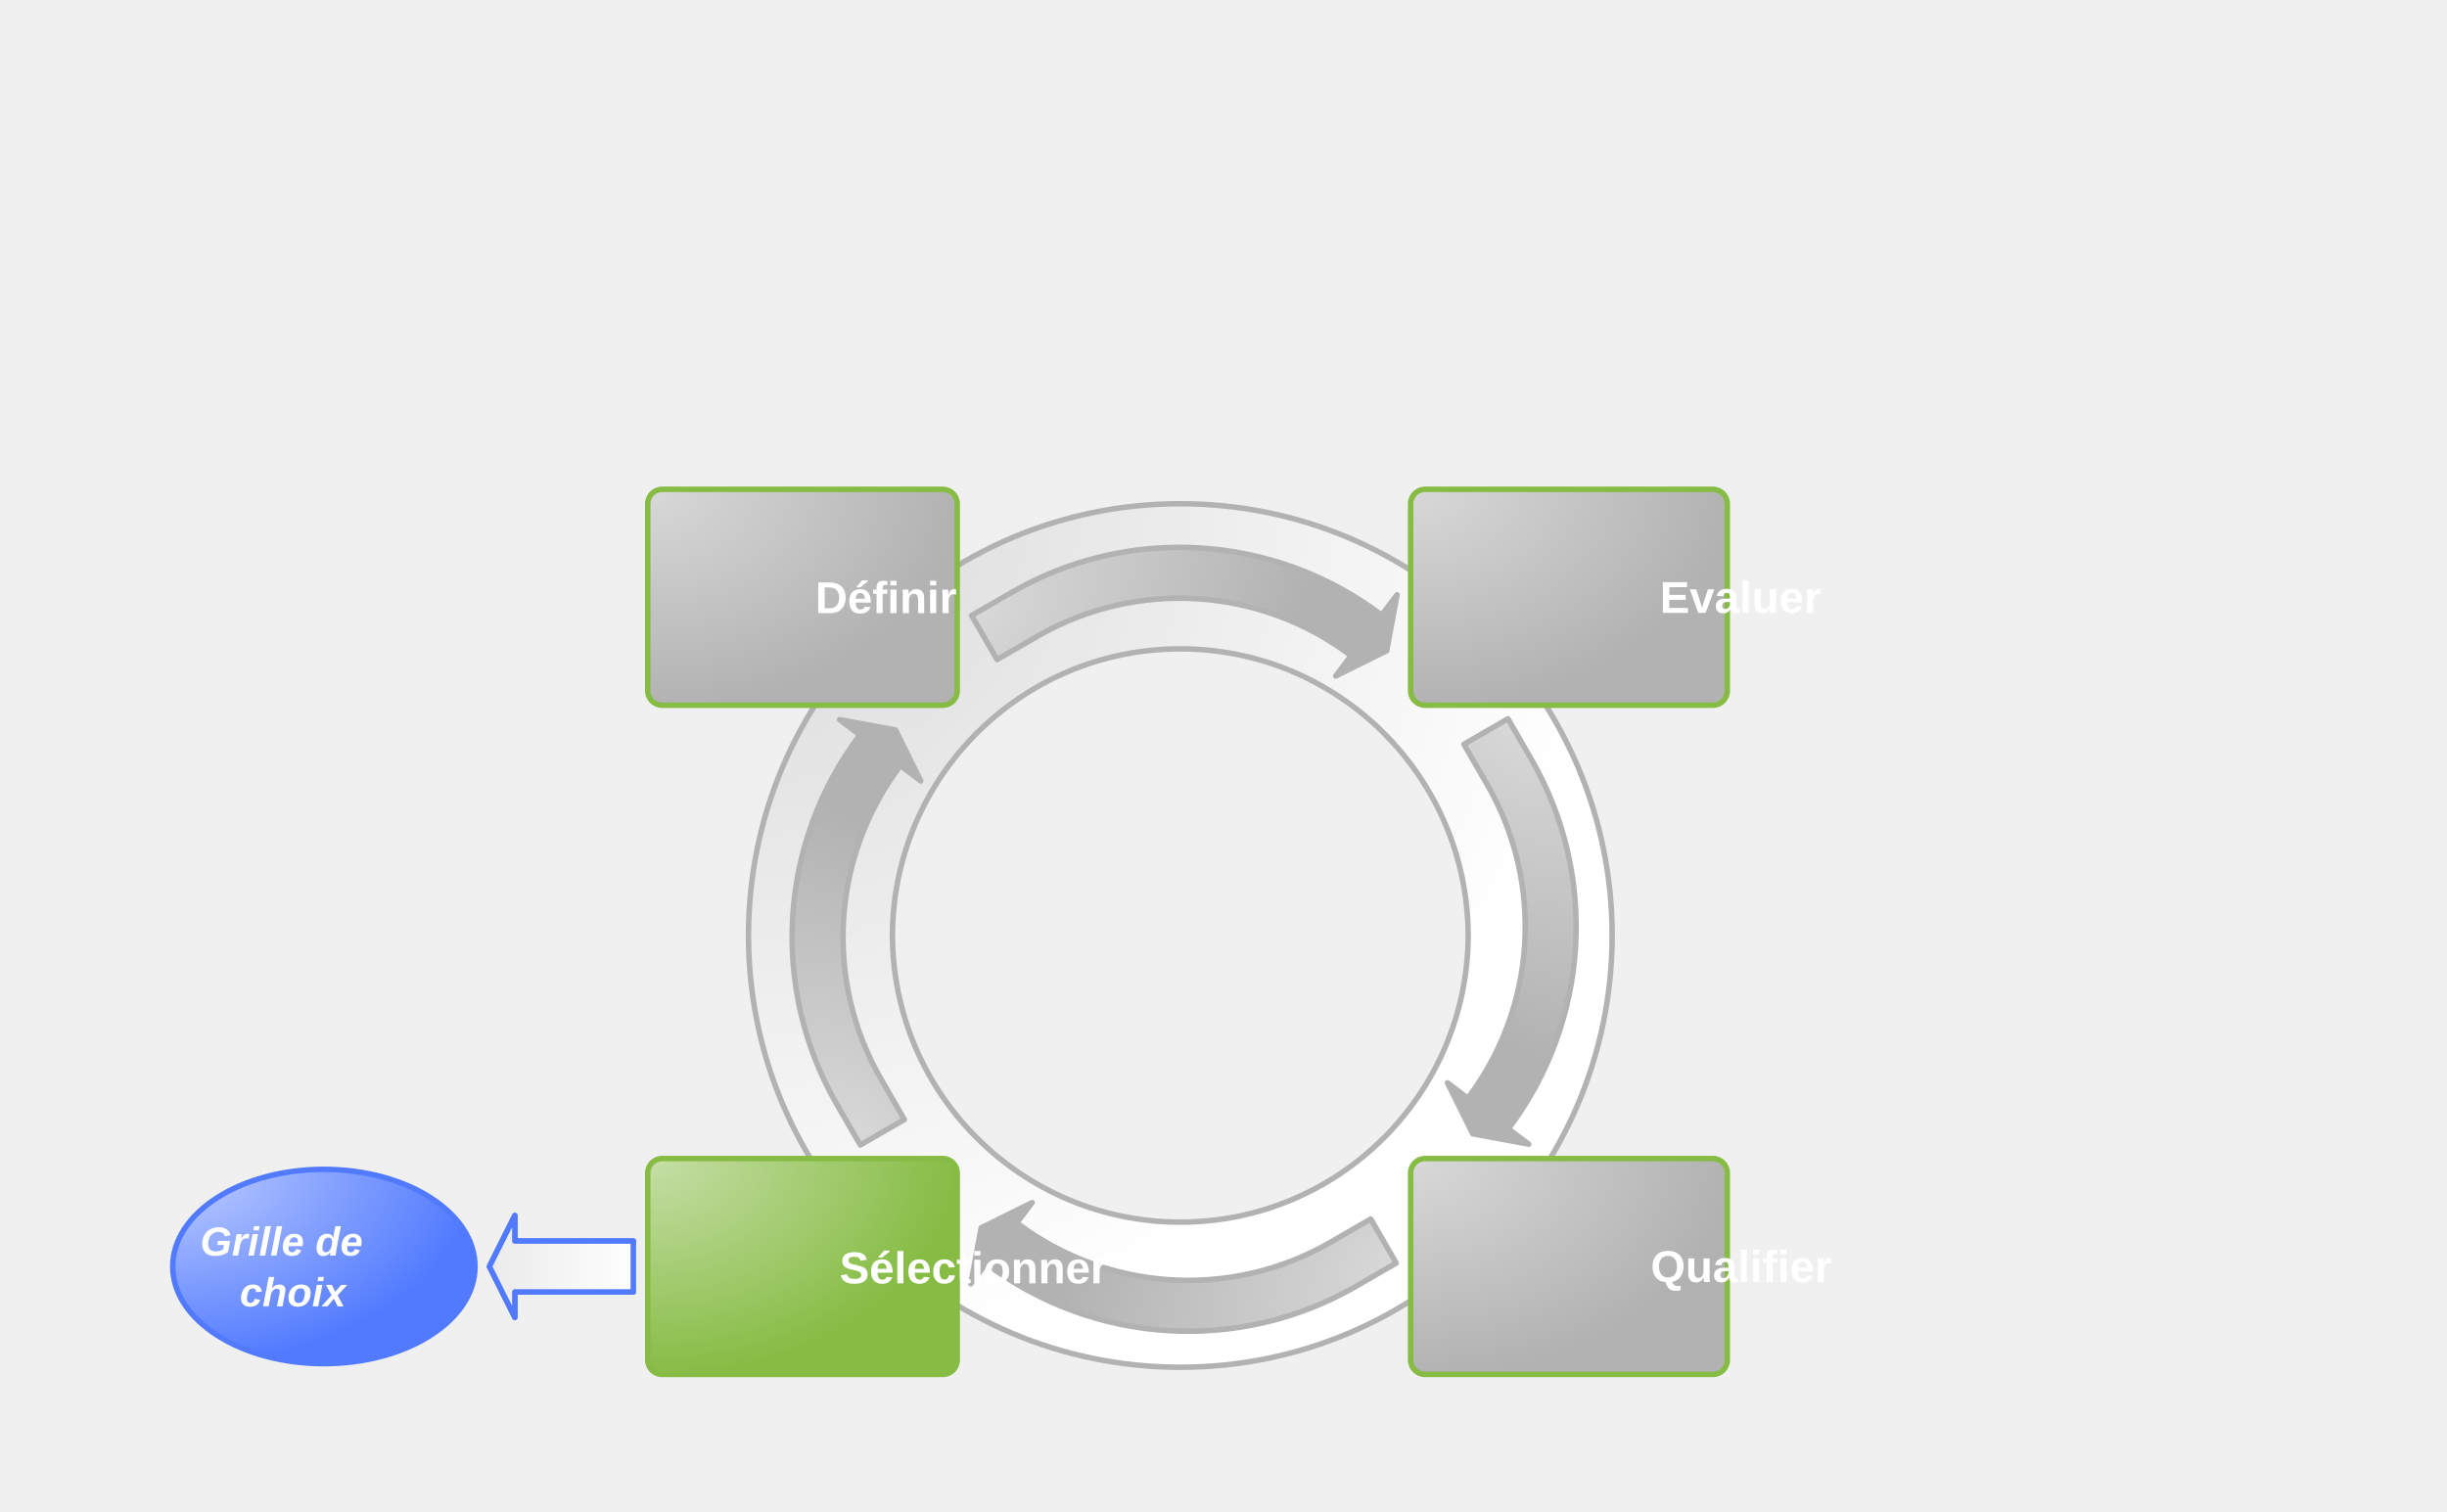
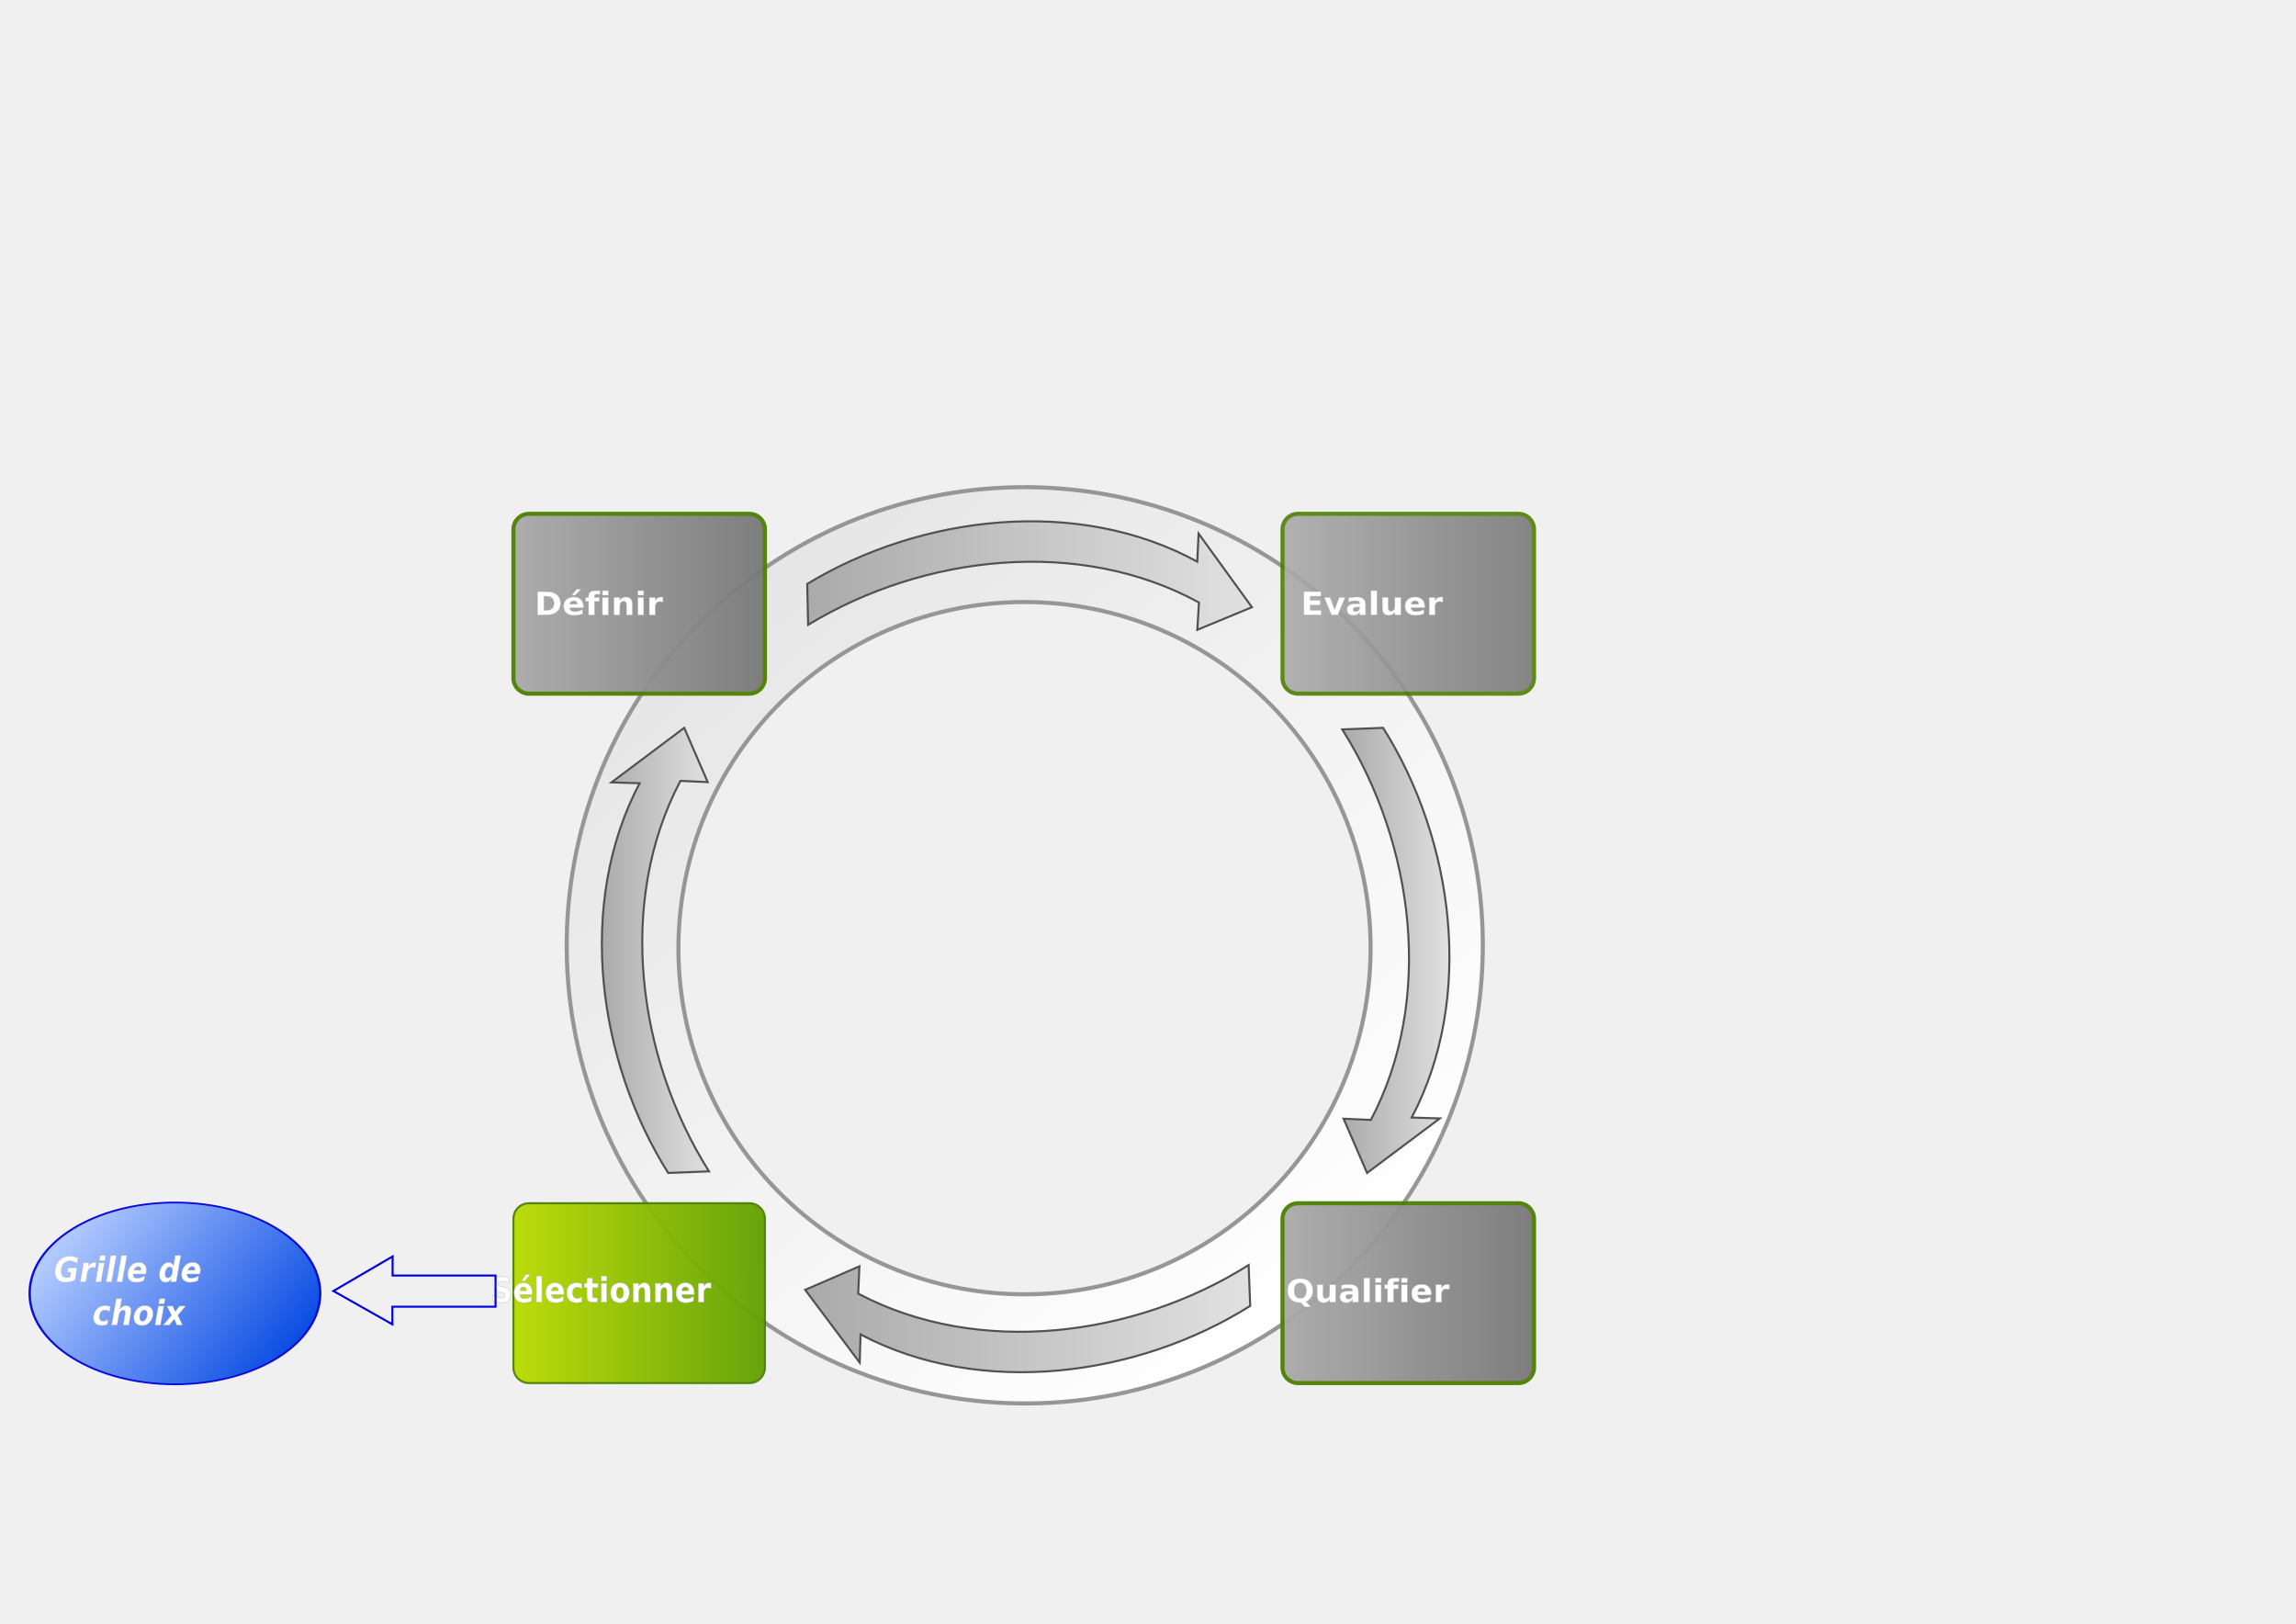
- <svg xmlns="http://www.w3.org/2000/svg" xmlns:ns1="http://schemas.microsoft.com/visio/2003/SVGExtensions/" xmlns:xlink="http://www.w3.org/1999/xlink" width="13.386in" height="8.268in" viewBox="0 0 963.78 595.276" xml:space="preserve" color-interpolation-filters="sRGB" class="st18" id="svg1306">
-   <ns1:documentProperties ns1:langID="1036" ns1:metric="true" ns1:viewMarkup="false" />
-   <style type="text/css" id="style1308">
- 	
- 		.st1 {fill:url(#grad36-4);stroke:#b2b2b2;stroke-linecap:round;stroke-linejoin:round;stroke-width:2.16}
- 		.st2 {fill:url(#grad36-8);stroke:#b2b2b2;stroke-linecap:round;stroke-linejoin:round;stroke-width:2.16}
- 		.st3 {fill:url(#grad36-21);stroke:#86bc44;stroke-linecap:round;stroke-linejoin:round;stroke-width:2.16}
- 		.st4 {fill:#ffffff;font-family:Arial;font-size:1.667em;font-weight:bold}
- 		.st5 {fill:url(#grad40-38);stroke:#ff9900;stroke-linecap:round;stroke-linejoin:round;stroke-width:2.16}
- 		.st6 {fill:#000000;font-family:Arial;font-size:1.5em}
- 		.st7 {font-size:1em}
- 		.st8 {fill:url(#grad36-4)}
- 		.st9 {stroke:#ff9900;stroke-linecap:round;stroke-linejoin:round;stroke-width:2.16}
- 		.st10 {fill:url(#grad36-4);stroke:#ff9900;stroke-linecap:round;stroke-linejoin:round;stroke-width:2.16;visibility:hidden}
- 		.st11 {fill:none;stroke:none;stroke-linecap:round;stroke-linejoin:round;stroke-width:0.72}
- 		.st12 {fill:#333333;font-family:Arial;font-size:1.167em;font-style:italic}
- 		.st13 {stroke:#517aff;stroke-linecap:round;stroke-linejoin:round;stroke-width:2.16}
- 		.st14 {fill:url(#grad36-4);stroke:#517aff;stroke-linecap:round;stroke-linejoin:round;stroke-width:2.16;visibility:hidden}
- 		.st15 {fill:url(#grad36-91);stroke:#517aff;stroke-linecap:round;stroke-linejoin:round;stroke-width:2.16}
- 		.st16 {fill:#ffffff;font-family:Arial;font-size:1.5em;font-style:italic;font-weight:bold}
- 		.st17 {fill:url(#grad40-38);stroke:#c0c0c0;stroke-linecap:round;stroke-linejoin:round;stroke-width:2.16}
- 		.st18 {fill:none;fill-rule:evenodd;font-size:12;overflow:visible;stroke-linecap:square;stroke-miterlimit:3}
- 	
- 	</style>
-   <defs id="Patterns_And_Gradients">
-     <radialGradient id="grad36-4" ns1:fillPattern="36" ns1:foreground="#d9d9d9" ns1:background="#ffffff" cx="0" cy="0" r="1">
-       <stop offset="0" style="stop-color:#d9d9d9;stop-opacity:1" id="stop1312" />
-       <stop offset="1" style="stop-color:#ffffff;stop-opacity:1" id="stop1314" />
-     </radialGradient>
-     <radialGradient id="grad36-8" ns1:fillPattern="36" ns1:foreground="#d9d9d9" ns1:background="#b2b2b2" cx="0" cy="0" r="1">
-       <stop offset="0" style="stop-color:#d9d9d9;stop-opacity:1" id="stop1317" />
-       <stop offset="1" style="stop-color:#b2b2b2;stop-opacity:1" id="stop1319" />
-     </radialGradient>
-     <radialGradient id="grad36-21" ns1:fillPattern="36" ns1:foreground="#c7dfa8" ns1:background="#86bc44" cx="0" cy="0" r="1">
-       <stop offset="0" style="stop-color:#c7dfa8;stop-opacity:1" id="stop1322" />
-       <stop offset="1" style="stop-color:#86bc44;stop-opacity:1" id="stop1324" />
-     </radialGradient>
-     <radialGradient id="grad40-38" ns1:fillPattern="40" ns1:foreground="#ffffff" ns1:background="#eaeaea" cx="0.5" cy="0.5" r="0.5">
-       <stop offset="0" style="stop-color:#ffffff;stop-opacity:1" id="stop1327" />
-       <stop offset="1" style="stop-color:#eaeaea;stop-opacity:1" id="stop1329" />
-     </radialGradient>
-     <radialGradient id="grad36-91" ns1:fillPattern="36" ns1:foreground="#c1cfff" ns1:background="#517aff" cx="0" cy="0" r="1">
-       <stop offset="0" style="stop-color:#c1cfff;stop-opacity:1" id="stop1332" />
-       <stop offset="1" style="stop-color:#517aff;stop-opacity:1" id="stop1334" />
-     </radialGradient>
-     <ns1:pageProperties ns1:shadowOffsetY="-8.50394" ns1:shadowOffsetX="8.50394" ns1:drawingUnits="24" ns1:pageScale="0.0393701" ns1:drawingScale="0.0393701" />
-     <ns1:layer ns1:index="0" ns1:name="Réseau" />
-     <ns1:textBlock ns1:margins="rect(4,4,4,4)" ns1:tabSpace="42.5197" />
-     <ns1:textRect cx="56.693" cy="571.181" width="113.39" height="48.189" />
-     <ns1:custProps>
-       <ns1:cp ns1:nameU="Manufacturer" ns1:lbl="Fabricant" ns1:prompt="Entrer le nom du fabricant." ns1:type="0" ns1:sortKey="1" ns1:invis="false" ns1:ask="false" ns1:langID="1036" ns1:val="VT4()" />
-       <ns1:cp ns1:nameU="ProductNumber" ns1:lbl="N° de produit" ns1:prompt="Entrer le n° de produit." ns1:type="0" ns1:sortKey="1" ns1:invis="false" ns1:ask="false" ns1:langID="1036" ns1:val="VT4()" />
-       <ns1:cp ns1:nameU="PartNumber" ns1:lbl="Référence" ns1:prompt="Entrer le n° de référence." ns1:type="0" ns1:sortKey="1" ns1:invis="false" ns1:ask="false" ns1:langID="1036" ns1:val="VT4()" />
-       <ns1:cp ns1:nameU="ProductDescription" ns1:lbl="Description du produit" ns1:prompt="Entrer la description du produit." ns1:type="0" ns1:sortKey="1" ns1:invis="false" ns1:ask="false" ns1:langID="1036" ns1:val="VT4()" />
-       <ns1:cp ns1:nameU="AssetNumber" ns1:lbl="N° d'inventaire" ns1:prompt="Entrer le n° d'inventaire." ns1:type="0" ns1:sortKey="1" ns1:invis="false" ns1:ask="false" ns1:langID="1036" ns1:val="VT4()" />
-       <ns1:cp ns1:nameU="SerialNumber" ns1:lbl="N° de série" ns1:prompt="Entrer le n° de série." ns1:type="0" ns1:sortKey="1" ns1:invis="false" ns1:ask="false" ns1:langID="1036" ns1:val="VT4()" />
-       <ns1:cp ns1:nameU="Location" ns1:lbl="Emplacement" ns1:prompt="Entrer l'emplacement." ns1:type="0" ns1:sortKey="1" ns1:invis="false" ns1:ask="false" ns1:langID="1036" ns1:val="VT4()" />
-       <ns1:cp ns1:nameU="Building" ns1:lbl="Bâtiment" ns1:prompt="Entrer le bâtiment." ns1:type="0" ns1:sortKey="1" ns1:invis="false" ns1:ask="false" ns1:langID="1036" ns1:val="VT4()" />
-       <ns1:cp ns1:nameU="Room" ns1:lbl="Salle" ns1:prompt="Entrer la salle." ns1:type="0" ns1:sortKey="1" ns1:invis="false" ns1:ask="false" ns1:langID="1036" ns1:val="VT4()" />
-       <ns1:cp ns1:nameU="Department" ns1:lbl="Service" ns1:prompt="Entrer le service." ns1:type="0" ns1:sortKey="1" ns1:invis="false" ns1:ask="false" ns1:langID="1036" ns1:val="VT4()" />
-     </ns1:custProps>
-     <ns1:textBlock ns1:margins="rect(4,4,4,4)" ns1:tabSpace="42.5197" />
-     <ns1:textRect cx="67.205" cy="555.591" width="134.41" height="79.37" />
-     <ns1:userDefs>
-       <ns1:ud ns1:nameU="visVersion" ns1:val="VT0(11):26" />
-     </ns1:userDefs>
-     <radialGradient xlink:href="#grad36-4" id="radialGradient1808" gradientUnits="userSpaceOnUse" gradientTransform="scale(1.189146,0.84094)" cx="0" cy="660.202" fx="0" fy="660.202" r="47.673" />
-     <radialGradient xlink:href="#grad36-4" id="radialGradient1810" gradientUnits="userSpaceOnUse" gradientTransform="scale(0.336787,2.969237)" cx="-3.207" cy="193.481" fx="-3.207" fy="193.481" r="7.364" />
-     <ns1:userDefs>
-       <ns1:ud ns1:nameU="visVersion" ns1:val="VT0(11):26" />
-     </ns1:userDefs>
-     <ns1:userDefs>
-       <ns1:ud ns1:nameU="visVersion" ns1:val="VT0(11):26" />
-     </ns1:userDefs>
-     <ns1:textBlock ns1:margins="rect(4,4,4,4)" ns1:tabSpace="42.5197" />
-     <ns1:textRect cx="59.528" cy="557.008" width="119.06" height="76.535" />
-     <radialGradient xlink:href="#grad36-91" id="radialGradient1831" gradientUnits="userSpaceOnUse" gradientTransform="matrix(1.241092,0,0,0.805742,68.0315,-58.1102)" cx="-0.87" cy="642.465" fx="-0.87" fy="642.465" r="97.672" />
-     <ns1:userDefs>
-       <ns1:ud ns1:nameU="visVersion" ns1:val="VT0(11):26" />
-     </ns1:userDefs>
-     <ns1:textBlock ns1:margins="rect(4,4,4,4)" ns1:tabSpace="42.5197" />
-     <ns1:textRect cx="85.039" cy="554.173" width="170.08" height="82.205" />
-     <ns1:userDefs>
-       <ns1:ud ns1:nameU="visVersion" ns1:val="VT0(11):26" />
-     </ns1:userDefs>
-     <ns1:textBlock ns1:margins="rect(4,4,4,4)" ns1:tabSpace="42.5197" />
-     <ns1:textRect cx="56.693" cy="571.181" width="113.39" height="48.189" />
-     <ns1:textBlock ns1:margins="rect(4,4,4,4)" ns1:tabSpace="42.5197" />
-     <ns1:textRect cx="56.693" cy="571.181" width="113.39" height="48.189" />
-     <ns1:userDefs>
-       <ns1:ud ns1:nameU="visVersion" ns1:val="VT0(11):26" />
-     </ns1:userDefs>
-     <ns1:userDefs>
-       <ns1:ud ns1:nameU="visVersion" ns1:val="VT0(11):26" />
-     </ns1:userDefs>
-     <ns1:custProps>
-       <ns1:cp ns1:nameU="Manufacturer" ns1:lbl="Fabricant" ns1:prompt="Entrer le nom du fabricant." ns1:type="0" ns1:sortKey="1" ns1:invis="false" ns1:ask="false" ns1:langID="1036" ns1:val="VT4()" />
-       <ns1:cp ns1:nameU="ProductNumber" ns1:lbl="N° de produit" ns1:prompt="Entrer le n° de produit." ns1:type="0" ns1:sortKey="1" ns1:invis="false" ns1:ask="false" ns1:langID="1036" ns1:val="VT4()" />
-       <ns1:cp ns1:nameU="PartNumber" ns1:lbl="Référence" ns1:prompt="Entrer le n° de référence." ns1:type="0" ns1:sortKey="1" ns1:invis="false" ns1:ask="false" ns1:langID="1036" ns1:val="VT4()" />
-       <ns1:cp ns1:nameU="ProductDescription" ns1:lbl="Description du produit" ns1:prompt="Entrer la description du produit." ns1:type="0" ns1:sortKey="1" ns1:invis="false" ns1:ask="false" ns1:langID="1036" ns1:val="VT4()" />
-       <ns1:cp ns1:nameU="AssetNumber" ns1:lbl="N° d'inventaire" ns1:prompt="Entrer le n° d'inventaire." ns1:type="0" ns1:sortKey="1" ns1:invis="false" ns1:ask="false" ns1:langID="1036" ns1:val="VT4()" />
-       <ns1:cp ns1:nameU="SerialNumber" ns1:lbl="N° de série" ns1:prompt="Entrer le n° de série." ns1:type="0" ns1:sortKey="1" ns1:invis="false" ns1:ask="false" ns1:langID="1036" ns1:val="VT4()" />
-       <ns1:cp ns1:nameU="Location" ns1:lbl="Emplacement" ns1:prompt="Entrer l'emplacement." ns1:type="0" ns1:sortKey="1" ns1:invis="false" ns1:ask="false" ns1:langID="1036" ns1:val="VT4()" />
-       <ns1:cp ns1:nameU="Building" ns1:lbl="Bâtiment" ns1:prompt="Entrer le bâtiment." ns1:type="0" ns1:sortKey="1" ns1:invis="false" ns1:ask="false" ns1:langID="1036" ns1:val="VT4()" />
-       <ns1:cp ns1:nameU="Room" ns1:lbl="Salle" ns1:prompt="Entrer la salle." ns1:type="0" ns1:sortKey="1" ns1:invis="false" ns1:ask="false" ns1:langID="1036" ns1:val="VT4()" />
-       <ns1:cp ns1:nameU="Department" ns1:lbl="Service" ns1:prompt="Entrer le service." ns1:type="0" ns1:sortKey="1" ns1:invis="false" ns1:ask="false" ns1:langID="1036" ns1:val="VT4()" />
-     </ns1:custProps>
-     <ns1:textBlock ns1:margins="rect(4,4,4,4)" ns1:tabSpace="42.5197" />
-     <ns1:textRect cx="101.339" cy="548.504" width="202.68" height="93.543" />
-     <ns1:userDefs>
-       <ns1:ud ns1:nameU="visVersion" ns1:val="VT0(11):26" />
-     </ns1:userDefs>
-     <ns1:textBlock ns1:margins="rect(4,0,4,0)" ns1:tabSpace="42.5197" />
-     <ns1:textRect cx="60.945" cy="552.756" width="121.89" height="85.039" />
-     <radialGradient xlink:href="#grad36-21" id="radialGradient1916" gradientUnits="userSpaceOnUse" gradientTransform="matrix(1.192729,0,0,0.838414,255.118,-53.8583)" cx="-0.905" cy="607.285" fx="-0.905" fy="607.285" r="104.005" />
-     <ns1:userDefs>
-       <ns1:ud ns1:nameU="visVersion" ns1:val="VT0(11):26" />
-     </ns1:userDefs>
-     <ns1:textBlock ns1:margins="rect(4,4,4,4)" ns1:tabSpace="42.5197" />
-     <ns1:textRect cx="62.362" cy="552.756" width="124.73" height="85.039" />
-     <radialGradient xlink:href="#grad36-8" id="radialGradient1924" gradientUnits="userSpaceOnUse" gradientTransform="matrix(1.206276,0,0,0.828998,555.591,-53.8583)" cx="-0.895" cy="614.183" fx="-0.895" fy="614.183" r="105.187" />
-     <ns1:userDefs>
-       <ns1:ud ns1:nameU="visVersion" ns1:val="VT0(11):26" />
-     </ns1:userDefs>
-     <ns1:textBlock ns1:margins="rect(4,4,4,4)" ns1:tabSpace="42.5197" />
-     <ns1:textRect cx="62.362" cy="552.756" width="124.73" height="85.039" />
-     <radialGradient xlink:href="#grad36-8" id="radialGradient1932" gradientUnits="userSpaceOnUse" gradientTransform="matrix(1.206276,0,0,0.828998,555.591,-317.48)" cx="-0.895" cy="614.183" fx="-0.895" fy="614.183" r="105.187" />
-     <ns1:userDefs>
-       <ns1:ud ns1:nameU="visVersion" ns1:val="VT0(11):26" />
-     </ns1:userDefs>
-     <ns1:textBlock ns1:margins="rect(4,4,4,4)" ns1:tabSpace="42.5197" />
-     <ns1:textRect cx="60.945" cy="552.756" width="121.89" height="85.039" />
-     <radialGradient xlink:href="#grad36-8" id="radialGradient1940" gradientUnits="userSpaceOnUse" gradientTransform="matrix(1.192729,0,0,0.838414,255.118,-317.48)" cx="-0.905" cy="607.285" fx="-0.905" fy="607.285" r="104.005" />
-     <ns1:userDefs>
-       <ns1:ud ns1:nameU="visVersion" ns1:val="VT0(11):26" />
-     </ns1:userDefs>
-     <radialGradient xlink:href="#grad36-8" id="radialGradient1946" gradientUnits="userSpaceOnUse" gradientTransform="matrix(-0.628089,-1.087881,0.689413,-0.398033,-150.642,733.633)" cx="-0.86" cy="708.635" fx="-0.86" fy="708.635" r="120.493" />
-     <ns1:userDefs>
-       <ns1:ud ns1:nameU="visVersion" ns1:val="VT0(11):26" />
-     </ns1:userDefs>
-     <radialGradient xlink:href="#grad36-8" id="radialGradient1952" gradientUnits="userSpaceOnUse" gradientTransform="matrix(0.628089,1.087881,-0.689413,0.398033,1083.410,0.540654)" cx="-0.86" cy="708.635" fx="-0.86" fy="708.635" r="120.493" />
-     <ns1:userDefs>
-       <ns1:ud ns1:nameU="visVersion" ns1:val="VT0(11):26" />
-     </ns1:userDefs>
-     <radialGradient xlink:href="#grad36-8" id="radialGradient1958" gradientUnits="userSpaceOnUse" gradientTransform="matrix(-1.087881,0.628089,-0.398033,-0.689413,832.523,987.033)" cx="-0.86" cy="708.635" fx="-0.86" fy="708.635" r="120.493" />
-     <ns1:userDefs>
-       <ns1:ud ns1:nameU="visVersion" ns1:val="VT0(11):26" />
-     </ns1:userDefs>
-     <radialGradient xlink:href="#grad36-8" id="radialGradient1964" gradientUnits="userSpaceOnUse" gradientTransform="matrix(1.087881,-0.628089,0.398033,0.689413,100.075,-247.02)" cx="-0.86" cy="708.635" fx="-0.86" fy="708.635" r="120.493" />
-     <ns1:userDefs>
-       <ns1:ud ns1:nameU="ControlX" ns1:val="VT0(0.78740157):1" />
-       <ns1:ud ns1:nameU="Scale" ns1:val="VT0(1):26" />
-       <ns1:ud ns1:nameU="AntiScale" ns1:val="VT0(1):26" />
-       <ns1:ud ns1:nameU="visVersion" ns1:val="VT0(11):26" />
-     </ns1:userDefs>
-     <ns1:textBlock ns1:margins="rect(4,4,4,4)" ns1:tabSpace="42.5197" />
-     <radialGradient xlink:href="#grad36-4" id="radialGradient1970" gradientUnits="userSpaceOnUse" cx="-1.08" cy="254.04" fx="-1.08" fy="254.04" r="342.32" gradientTransform="translate(294.803,-56.6929)" />
-     <radialGradient xlink:href="#grad36-4" id="radialGradient1984" gradientUnits="userSpaceOnUse" gradientTransform="matrix(0.336787,0,0,2.969237,-250.1759,-1084.322)" cx="-3.207" cy="193.481" fx="-3.207" fy="193.481" r="7.364" />
-     <linearGradient xlink:href="#grad40-38" id="linearGradient1986" gradientUnits="userSpaceOnUse" x1="-1.08" y1="575.235" x2="57.77" y2="575.235" />
-     <ns1:textBlock style="fill-opacity:1.0;fill:url(#linearGradient4338)" ns1:tabSpace="42.5197" ns1:margins="rect(4,4,4,4)" />
-     <linearGradient xlink:href="#grad40-38" id="linearGradient1990" gradientUnits="userSpaceOnUse" x1="-1.08" y1="575.235" x2="57.77" y2="575.235" gradientTransform="matrix(-1,0,0,-1,249.449,1074.13)" />
-     <ns1:textBlock ns1:tabSpace="42.5197" ns1:margins="rect(4,4,4,4)" />
-     <radialGradient xlink:href="#grad36-4" id="radialGradient1995" gradientUnits="userSpaceOnUse" gradientTransform="matrix(-1.189146,0,0,-0.84094,249.449,1074.13)" cx="0" cy="660.202" fx="0" fy="660.202" r="47.673" />
+ <svg xmlns="http://www.w3.org/2000/svg" xmlns:xlink="http://www.w3.org/1999/xlink" width="841.89pt" height="595.276pt" id="svg2" version="1.0">
+   <defs id="defs4">
+     <linearGradient id="linearGradient26746">
+       <stop id="stop26748" offset="0" style="stop-color:#aaaaaa;stop-opacity:1;" />
+       <stop id="stop26750" offset="1" style="stop-color:#787878;stop-opacity:1;" />
+     </linearGradient>
+     <linearGradient id="linearGradient21654">
+       <stop style="stop-color:#e7e7e7;stop-opacity:1;" offset="0" id="stop21656" />
+       <stop id="stop21662" offset="0.5" style="stop-color:#ffffff;stop-opacity:1;" />
+       <stop style="stop-color:#e6e6e6;stop-opacity:1;" offset="1" id="stop21658" />
+     </linearGradient>
+     <linearGradient id="linearGradient15473">
+       <stop style="stop-color:#afc8ff;stop-opacity:1;" offset="0" id="stop15475" />
+       <stop style="stop-color:#0045e3;stop-opacity:1;" offset="1" id="stop15477" />
+     </linearGradient>
+     <linearGradient id="linearGradient4891">
+       <stop style="stop-color:#badb00;stop-opacity:1;" offset="0" id="stop4893" />
+       <stop style="stop-color:#60a000;stop-opacity:1;" offset="1" id="stop4895" />
+     </linearGradient>
+     <linearGradient id="linearGradient4885">
+       <stop id="stop4887" offset="0" style="stop-color:#caffa3;stop-opacity:1;" />
+       <stop style="stop-color:#74d451;stop-opacity:1;" offset="0" id="stop8429" />
+       <stop id="stop8431" offset="0" style="stop-color:#49be28;stop-opacity:1;" />
+       <stop id="stop4889" offset="0" style="stop-color:#1fa900;stop-opacity:1;" />
+     </linearGradient>
+     <linearGradient id="linearGradient4875">
+       <stop style="stop-color:#aaaaaa;stop-opacity:1;" offset="0" id="stop4877" />
+       <stop style="stop-color:#e1e1e1;stop-opacity:1;" offset="1" id="stop4879" />
+     </linearGradient>
+     <linearGradient id="linearGradient3976">
+       <stop style="stop-color:#e6e6e6;stop-opacity:1;" offset="0" id="stop3978" />
+       <stop style="stop-color:#ffffff;stop-opacity:1;" offset="1" id="stop3980" />
+     </linearGradient>
+     <linearGradient xlink:href="#linearGradient3976" id="linearGradient3982" x1="280.031" y1="394.091" x2="730" y2="394.091" gradientUnits="userSpaceOnUse" gradientTransform="matrix(0.643781,0.76521,-0.76521,0.643781,477.4588,-178.0601)" />
+     <linearGradient xlink:href="#linearGradient4875" id="linearGradient4881" x1="297.79" y1="396.577" x2="351.086" y2="396.577" gradientUnits="userSpaceOnUse" gradientTransform="translate(-4,68)" />
+     <linearGradient xlink:href="#linearGradient4875" id="linearGradient5776" x1="398.195" y1="213.347" x2="616.527" y2="213.347" gradientUnits="userSpaceOnUse" gradientTransform="translate(-4,68)" />
+     <linearGradient xlink:href="#linearGradient4875" id="linearGradient6657" x1="659.79" y1="396.577" x2="713.086" y2="396.577" gradientUnits="userSpaceOnUse" gradientTransform="translate(-4,68)" />
+     <linearGradient xlink:href="#linearGradient4875" id="linearGradient7538" x1="397.195" y1="576.577" x2="615.681" y2="576.577" gradientUnits="userSpaceOnUse" gradientTransform="translate(-4,68)" />
+     <linearGradient xlink:href="#linearGradient4891" id="linearGradient8419" x1="255" y1="224.123" x2="380" y2="224.123" gradientUnits="userSpaceOnUse" gradientTransform="translate(-5.00001,70.99999)" />
+     <linearGradient xlink:href="#linearGradient4891" id="linearGradient8439" x1="630" y1="224.123" x2="755" y2="224.123" gradientUnits="userSpaceOnUse" gradientTransform="translate(-4,70.99999)" />
+     <linearGradient xlink:href="#linearGradient4891" id="linearGradient8447" x1="252.137" y1="577.694" x2="377.137" y2="577.694" gradientUnits="userSpaceOnUse" gradientTransform="translate(-2.137095,54.42928)" />
+     <linearGradient xlink:href="#linearGradient4891" id="linearGradient8455" x1="636.137" y1="577.694" x2="761.137" y2="577.694" gradientUnits="userSpaceOnUse" gradientTransform="translate(-10.13709,54.4293)" />
+     <linearGradient xlink:href="#linearGradient15473" id="linearGradient15491" x1="0.274" y1="452.949" x2="158.453" y2="549.578" gradientUnits="userSpaceOnUse" />
+     <linearGradient xlink:href="#linearGradient15473" id="linearGradient16382" gradientUnits="userSpaceOnUse" x1="0.274" y1="452.949" x2="158.453" y2="549.578" />
+     <linearGradient xlink:href="#linearGradient21654" id="linearGradient21660" x1="395.854" y1="60.562" x2="604.361" y2="60.562" gradientUnits="userSpaceOnUse" />
+     <linearGradient xlink:href="#linearGradient21654" id="linearGradient22547" gradientUnits="userSpaceOnUse" x1="395.854" y1="60.562" x2="604.361" y2="60.562" gradientTransform="matrix(0.872221,0,0,1,499.7737,569.965)" />
+     <linearGradient xlink:href="#linearGradient21654" id="linearGradient24179" gradientUnits="userSpaceOnUse" gradientTransform="matrix(0.872221,0,0,1,499.7737,569.965)" x1="395.854" y1="60.562" x2="604.361" y2="60.562" />
+     <linearGradient xlink:href="#linearGradient21654" id="linearGradient24186" gradientUnits="userSpaceOnUse" x1="395.854" y1="60.562" x2="604.361" y2="60.562" />
+     <linearGradient xlink:href="#linearGradient4875" id="linearGradient24209" gradientUnits="userSpaceOnUse" gradientTransform="translate(-4,68)" x1="297.79" y1="396.577" x2="351.086" y2="396.577" />
+     <linearGradient xlink:href="#linearGradient4875" id="linearGradient24212" gradientUnits="userSpaceOnUse" gradientTransform="translate(-4,68)" x1="397.195" y1="576.577" x2="615.681" y2="576.577" />
+     <linearGradient xlink:href="#linearGradient4875" id="linearGradient24215" gradientUnits="userSpaceOnUse" gradientTransform="translate(-4,68)" x1="659.79" y1="396.577" x2="713.086" y2="396.577" />
+     <linearGradient xlink:href="#linearGradient4875" id="linearGradient24218" gradientUnits="userSpaceOnUse" gradientTransform="translate(-4,68)" x1="398.195" y1="213.347" x2="616.527" y2="213.347" />
+     <linearGradient xlink:href="#linearGradient4891" id="linearGradient24221" gradientUnits="userSpaceOnUse" gradientTransform="translate(-2.137095,54.42928)" x1="252.137" y1="577.694" x2="377.137" y2="577.694" />
+     <linearGradient xlink:href="#linearGradient26746" id="linearGradient24224" gradientUnits="userSpaceOnUse" gradientTransform="translate(-10.13709,54.4293)" x1="636.137" y1="577.694" x2="761.137" y2="577.694" />
+     <linearGradient xlink:href="#linearGradient26746" id="linearGradient24227" gradientUnits="userSpaceOnUse" gradientTransform="translate(-4,70.99999)" x1="630" y1="224.123" x2="755" y2="224.123" />
+     <linearGradient xlink:href="#linearGradient26746" id="linearGradient24230" gradientUnits="userSpaceOnUse" gradientTransform="translate(-5.00001,70.99999)" x1="255" y1="224.123" x2="380" y2="224.123" />
+     <linearGradient xlink:href="#linearGradient3976" id="linearGradient24233" gradientUnits="userSpaceOnUse" gradientTransform="matrix(0.643781,0.76521,-0.76521,0.643781,477.4588,-178.0601)" x1="280.031" y1="394.091" x2="730" y2="394.091" />
+     <linearGradient xlink:href="#linearGradient4875" id="linearGradient28616" gradientUnits="userSpaceOnUse" gradientTransform="translate(-4,68)" x1="297.79" y1="396.577" x2="351.086" y2="396.577" />
+     <linearGradient xlink:href="#linearGradient4875" id="linearGradient28619" gradientUnits="userSpaceOnUse" gradientTransform="translate(-4,68)" x1="397.195" y1="576.577" x2="615.681" y2="576.577" />
+     <linearGradient xlink:href="#linearGradient4875" id="linearGradient28622" gradientUnits="userSpaceOnUse" gradientTransform="translate(-4,68)" x1="659.79" y1="396.577" x2="713.086" y2="396.577" />
+     <linearGradient xlink:href="#linearGradient4875" id="linearGradient28625" gradientUnits="userSpaceOnUse" gradientTransform="translate(-4,68)" x1="398.195" y1="213.347" x2="616.527" y2="213.347" />
+     <linearGradient xlink:href="#linearGradient4891" id="linearGradient28628" gradientUnits="userSpaceOnUse" gradientTransform="translate(-2.137095,54.42928)" x1="252.137" y1="577.694" x2="377.137" y2="577.694" />
+     <linearGradient xlink:href="#linearGradient26746" id="linearGradient28631" gradientUnits="userSpaceOnUse" gradientTransform="translate(-10.13709,54.4293)" x1="636.137" y1="577.694" x2="761.137" y2="577.694" />
+     <linearGradient xlink:href="#linearGradient26746" id="linearGradient28634" gradientUnits="userSpaceOnUse" gradientTransform="translate(-4,70.99999)" x1="630" y1="224.123" x2="755" y2="224.123" />
+     <linearGradient xlink:href="#linearGradient26746" id="linearGradient28637" gradientUnits="userSpaceOnUse" gradientTransform="translate(-5.00001,70.99999)" x1="255" y1="224.123" x2="380" y2="224.123" />
+     <linearGradient xlink:href="#linearGradient3976" id="linearGradient28640" gradientUnits="userSpaceOnUse" gradientTransform="matrix(0.643781,0.76521,-0.76521,0.643781,477.4588,-178.0601)" x1="280.031" y1="394.091" x2="730" y2="394.091" />
+     <linearGradient xlink:href="#linearGradient15473" id="linearGradient28642" gradientUnits="userSpaceOnUse" x1="0.274" y1="452.949" x2="158.453" y2="549.578" />
  </defs>
-   <g id="shape11-53" ns1:mID="11" ns1:groupContext="groupContent" transform="matrix(-0.371384,0.928479,-0.928479,-0.371384,928.105,327.021)">
-     <ns1:textBlock ns1:margins="rect(4,4,4,4)" ns1:tabSpace="42.5197" />
-   </g>
-   <g id="shape15-66" ns1:mID="15" ns1:groupContext="groupContent" transform="matrix(0.369267,0.929323,-0.929323,0.369267,1070.320,-99.5009)">
-     <ns1:textBlock ns1:margins="rect(4,4,4,4)" ns1:tabSpace="42.5197" />
-   </g>
-   <g id="shape21-87" ns1:mID="21" ns1:groupContext="groupContent" transform="translate(685.984,-339.956)">
-     <ns1:textBlock ns1:margins="rect(4,4,4,4)" ns1:tabSpace="42.5197" />
-   </g>
-   <g id="shape27-112" ns1:mID="27" ns1:groupContext="groupContent" transform="matrix(-1,0,0,-1,249.449,1074.130)">
-     <ns1:textBlock ns1:margins="rect(4,4,4,4)" ns1:tabSpace="42.5197" />
-   </g>
-   <g id="shape31-125" ns1:mID="31" ns1:groupContext="groupContent" transform="matrix(-1,0,0,-1,748.346,1074.130)">
-     <ns1:textBlock ns1:margins="rect(4,4,4,4)" ns1:tabSpace="42.5197" />
-   </g>
-   <g id="g1997">
-     <path style="fill:url(#radialGradient1970);stroke:#b2b2b2;stroke-width:2.16;stroke-linecap:round;stroke-linejoin:round" id="path1343" class="st1" d="M 294.803,368.507 C 294.803,462.44 370.95,538.587 464.883,538.587 C 558.816,538.587 634.963,462.44 634.963,368.507 C 634.963,274.575 558.816,198.427 464.883,198.427 C 370.95,198.427 294.803,274.575 294.803,368.507 L 294.803,368.507 z M 351.493,368.507 C 351.755,306.072 402.443,255.597 464.878,255.597 C 527.313,255.597 578.001,306.072 578.263,368.507 C 578.001,430.942 527.313,481.417 464.878,481.417 C 402.443,481.417 351.755,430.942 351.493,368.507 L 351.493,368.507 z " />
-     <path style="fill:url(#radialGradient1964);stroke:#b2b2b2;stroke-width:2.16;stroke-linecap:round;stroke-linejoin:round" id="path1348" class="st2" d="M 392.7,259.821 L 408.566,250.661 C 447.544,228.156 496.205,231.159 532.121,258.285 L 526.082,266.286 L 546.165,256.331 L 550.241,234.29 L 544.203,242.291 C 501.862,210.31 444.494,206.768 398.541,233.297 L 382.675,242.457 L 392.7,259.821 z " />
-     <path style="fill:url(#radialGradient1958);stroke:#b2b2b2;stroke-width:2.16;stroke-linecap:round;stroke-linejoin:round" id="path1353" class="st2" d="M 539.898,480.192 L 524.032,489.352 C 485.054,511.857 436.393,508.854 400.477,481.728 L 406.516,473.727 L 386.433,483.682 L 382.357,505.723 L 388.395,497.722 C 430.736,529.703 488.104,533.245 534.057,506.716 L 549.923,497.556 L 539.898,480.192 z " />
-     <path style="fill:url(#radialGradient1952);stroke:#b2b2b2;stroke-width:2.16;stroke-linecap:round;stroke-linejoin:round" id="path1358" class="st2" d="M 576.569,293.166 L 585.729,309.031 C 608.234,348.009 605.231,396.671 578.105,432.586 L 570.104,426.548 L 580.059,446.631 L 602.1,450.707 L 594.099,444.668 C 626.08,402.327 629.622,344.96 603.093,299.006 L 593.933,283.141 L 576.569,293.166 z " />
-     <path style="fill:url(#radialGradient1946);stroke:#b2b2b2;stroke-width:2.16;stroke-linecap:round;stroke-linejoin:round" id="path1363" class="st2" d="M 356.199,441.008 L 347.039,425.142 C 324.534,386.164 327.537,337.503 354.663,301.587 L 362.664,307.626 L 352.709,287.543 L 330.668,283.467 L 338.669,289.505 C 306.688,331.846 303.146,389.214 329.675,435.167 L 338.835,451.033 L 356.199,441.008 z " />
-     <rect style="fill:url(#radialGradient1940);stroke:#86bc44;stroke-width:2.16;stroke-linecap:round;stroke-linejoin:round;fill-opacity:1.0" id="rect1370" class="st3" ry="5.669" rx="5.669" height="85.039" width="121.89" y="192.756" x="255.118" />
-     <rect style="fill:url(#radialGradient1932);stroke:#86bc44;stroke-width:2.16;stroke-linecap:round;stroke-linejoin:round;fill-opacity:1.0" id="rect1379" class="st3" ry="5.669" rx="5.669" height="85.039" width="124.724" y="192.756" x="555.591" />
-     <rect style="fill:url(#radialGradient1924);stroke:#86bc44;stroke-width:2.16;stroke-linecap:round;stroke-linejoin:round;fill-opacity:1.0" id="rect1388" class="st3" ry="5.669" rx="5.669" height="85.039" width="124.724" y="456.378" x="555.591" />
-     <rect style="fill:url(#radialGradient1916);stroke:#86bc44;stroke-width:2.16;stroke-linecap:round;stroke-linejoin:round" id="rect1397" class="st3" ry="5.669" rx="5.669" height="85.039" width="121.89" y="456.378" x="255.118" />
-     <path style="fill:url(#radialGradient1831);stroke:#517aff;stroke-width:2.16;stroke-linecap:round;stroke-linejoin:round" id="path1515" class="st15" d="M 68.031,498.9 C 68.031,477.764 94.684,460.631 127.561,460.631 C 160.439,460.631 187.091,477.764 187.091,498.9 C 187.091,520.035 160.439,537.169 127.561,537.169 C 94.684,537.169 68.031,520.035 68.031,498.9 z " />
-     <path d="M 249.449,488.88 L 202.779,488.88 L 202.779,478.85 L 192.759,498.9 L 202.779,518.94 L 202.779,508.92 L 249.449,508.92 L 249.449,488.88 z " class="st8" id="path1527" style="fill:url(#radialGradient1995)" />
-     <path d="M 249.449,488.88 L 202.779,488.88 L 202.779,478.85 L 192.759,498.9 L 202.779,518.94 L 202.779,508.92 L 249.449,508.92" class="st13" id="path1529" style="stroke:#517aff;stroke-width:2.16;stroke-linecap:round;stroke-linejoin:round" />
-     <path d="M 249.449,488.88 L 202.779,488.88 L 202.779,478.85 L 192.759,498.9 L 202.779,518.94 L 202.779,508.92 L 249.449,508.92 L 249.449,488.88" class="st13" id="path1534" style="fill:url(#linearGradient1990);fill-opacity:1;stroke:#517aff;stroke-width:2.16;stroke-linecap:round;stroke-linejoin:round" />
-     <rect transform="scale(-1,-1)" x="-250.176" y="-508.751" width="0.32" height="19.705" class="st14" id="rect1539" style="fill:url(#radialGradient1984);stroke:#517aff;stroke-width:2.16;stroke-linecap:round;stroke-linejoin:round;visibility:hidden" />
-     <text style="font-size:17.6px;font-style:normal;font-variant:normal;font-weight:bold;font-stretch:normal;text-align:center;line-height:125%;writing-mode:lr-tb;text-anchor:middle;fill:#ffffff;font-family:Arial" id="text1372" ns1:langID="1036" class="st4" y="241.541" x="314.737">
-       <ns1:paragraph ns1:horizAlign="1" />
-       <ns1:tabList />Définir</text>
-     <text style="font-size:17.6px;font-style:normal;font-variant:normal;font-weight:bold;font-stretch:normal;text-align:start;line-height:125%;writing-mode:lr-tb;text-anchor:start;fill:#ffffff;font-family:Arial" id="text1381" ns1:langID="1036" class="st4" y="241.434" x="585.302">
-       <ns1:paragraph ns1:horizAlign="1" />
-       <ns1:tabList />Evaluer</text>
-     <text style="font-size:17.6px;font-style:normal;font-variant:normal;font-weight:bold;font-stretch:normal;text-align:start;line-height:125%;writing-mode:lr-tb;text-anchor:start;fill:#ffffff;font-family:Arial" id="text1399" ns1:langID="1036" class="st4" y="505.534" x="262.204">
-       <ns1:paragraph ns1:horizAlign="1" />
-       <ns1:tabList />Sélectionner</text>
-     <text style="font-size:17.6px;font-style:normal;font-variant:normal;font-weight:bold;font-stretch:normal;text-align:start;line-height:125%;writing-mode:lr-tb;text-anchor:start;fill:#ffffff;font-family:Arial" id="text1390" ns1:langID="1036" class="st4" y="505.014" x="581.692">
-       <ns1:paragraph ns1:horizAlign="1" />
-       <ns1:tabList />Qualifier</text>
-     <text style="font-size:16px;font-style:italic;font-variant:normal;font-weight:bold;font-stretch:normal;text-align:center;line-height:125%;writing-mode:lr-tb;text-anchor:middle;fill:#ffffff;font-family:Arial" id="text2128" ns1:langID="1033" class="st16" y="494.605" x="126.432">
-       <tspan y="494.605" x="126.432" id="tspan2134">Grille de</tspan>
-       <tspan y="514.605" x="126.432" id="tspan2136">choix</tspan>
-     </text>
+   <g id="layer1">
+     <g id="g28644">
+       <path id="path1307" d="M 670.536,315.694 C 590.609,223.1 450.683,211.726 356.817,290.698 C 262.211,370.291 250.023,511.656 329.62,606.268 C 409.218,700.879 550.605,713.081 645.21,633.488 C 739.816,553.895 751.984,412.505 672.387,317.894 C 671.765,317.155 671.165,316.423 670.536,315.694 z M 630.394,354.53 C 690.529,426.008 681.302,532.841 609.822,592.978 C 538.342,653.115 431.529,643.907 371.394,572.43 C 311.259,500.952 320.462,394.139 391.942,334.002 C 463.422,273.865 570.259,283.052 630.394,354.53 z " style="fill:url(#linearGradient28640);fill-opacity:1;fill-rule:evenodd;stroke:#969696;stroke-width:2;stroke-linecap:butt;stroke-linejoin:miter;stroke-miterlimit:4;stroke-dasharray:none;stroke-opacity:1" />
+       <rect rx="7.612" ry="7.612" y="251.171" x="251.019" height="87.904" width="122.961" id="rect3058" style="opacity:0.95;fill:url(#linearGradient28637);fill-opacity:1;stroke:#4c7f00;stroke-width:2;stroke-miterlimit:4;stroke-dasharray:none;stroke-opacity:1" />
+       <rect style="opacity:0.9;fill:url(#linearGradient28634);fill-opacity:1;stroke:#4c7f00;stroke-width:2;stroke-miterlimit:4;stroke-dasharray:none;stroke-opacity:1" id="rect3060" width="122.961" height="87.904" x="627.019" y="251.171" ry="7.612" rx="7.612" />
+       <rect rx="7.612" ry="7.612" y="588.172" x="627.019" height="87.904" width="122.961" id="rect3062" style="opacity:0.95;fill:url(#linearGradient28631);fill-opacity:1;stroke:#4c7f00;stroke-width:2;stroke-miterlimit:4;stroke-dasharray:none;stroke-opacity:1" />
+       <rect style="opacity:0.95;fill:url(#linearGradient28628);fill-opacity:1;stroke:#4c7f00;stroke-width:1;stroke-miterlimit:4;stroke-dasharray:none;stroke-opacity:1" id="rect3064" width="122.961" height="87.904" x="251.019" y="588.172" ry="7.612" rx="7.612" />
+       <path id="path3069" d="M 395.096,305.427 C 451.623,271.099 527.844,262.553 586.178,294.531 L 585.367,307.873 L 612.069,296.812 L 585.993,260.825 L 585.345,274.562 C 526.975,242.565 450.041,251.814 394.653,285.45 L 395.096,305.427 z " style="fill:url(#linearGradient28625);fill-opacity:1;fill-rule:evenodd;stroke:#505050;stroke-width:1;stroke-linecap:butt;stroke-linejoin:miter;stroke-miterlimit:4;stroke-dasharray:none;stroke-opacity:1" />
+       <path style="fill:url(#linearGradient28622);fill-opacity:1;fill-rule:evenodd;stroke:#505050;stroke-width:1;stroke-linecap:butt;stroke-linejoin:miter;stroke-miterlimit:4;stroke-dasharray:none;stroke-opacity:1" d="M 656.247,356.556 C 691.483,412.521 701.258,488.595 670.226,547.438 L 656.872,546.842 L 668.362,573.362 L 703.924,546.708 L 690.178,546.283 C 721.23,487.404 710.74,410.629 676.215,355.791 L 656.247,356.556 z " id="path3071" />
+       <path id="path3091" d="M 610.459,618.386 C 554.493,653.621 478.419,663.396 419.577,632.364 L 420.173,619.01 L 393.652,630.501 L 420.307,666.063 L 420.732,652.317 C 479.611,683.368 556.386,672.879 611.224,638.353 L 610.459,618.386 z " style="fill:url(#linearGradient28619);fill-opacity:1;fill-rule:evenodd;stroke:#505050;stroke-width:1;stroke-linecap:butt;stroke-linejoin:miter;stroke-miterlimit:4;stroke-dasharray:none;stroke-opacity:1" />
+       <path style="fill:url(#linearGradient28616);fill-opacity:1;fill-rule:evenodd;stroke:#505050;stroke-width:1;stroke-linecap:butt;stroke-linejoin:miter;stroke-miterlimit:4;stroke-dasharray:none;stroke-opacity:1" d="M 346.629,572.597 C 311.394,516.632 301.619,440.558 332.65,381.715 L 346.004,382.311 L 334.514,355.791 L 298.952,382.445 L 312.698,382.87 C 281.647,441.749 292.136,518.524 326.662,573.362 L 346.629,572.597 z " id="path3093" />
+       <text transform="scale(1.025241,0.97538)" id="text13703" y="308.175" x="305.012" style="font-size:16px;font-style:normal;font-variant:normal;font-weight:bold;font-stretch:normal;text-align:center;line-height:125%;writing-mode:lr-tb;text-anchor:middle;fill:#ffffff;fill-opacity:1;stroke:#bebebe;stroke-width:0.2;stroke-linecap:butt;stroke-linejoin:miter;stroke-miterlimit:4;stroke-dasharray:none;stroke-opacity:1;font-family:Bitstream Vera Sans" xml:space="preserve">
+         <tspan y="308.175" x="305.012" id="tspan13705">Définir</tspan>
+       </text>
+       <text xml:space="preserve" style="font-size:16px;font-style:normal;font-variant:normal;font-weight:bold;font-stretch:normal;text-align:center;line-height:125%;writing-mode:lr-tb;text-anchor:middle;fill:#ffffff;fill-opacity:1;stroke:#bebebe;stroke-width:0.2;stroke-linecap:butt;stroke-linejoin:miter;stroke-miterlimit:4;stroke-dasharray:none;stroke-opacity:1;font-family:Bitstream Vera Sans" x="673.681" y="308.166" id="text14580" transform="scale(1.025241,0.97538)">
+         <tspan y="308.166" x="673.681" id="tspan14584">Evaluer</tspan>
+       </text>
+       <text transform="scale(1.025241,0.97538)" id="text14586" y="652.628" x="671.708" style="font-size:16px;font-style:normal;font-variant:normal;font-weight:bold;font-stretch:normal;text-align:center;line-height:125%;writing-mode:lr-tb;text-anchor:middle;fill:#ffffff;fill-opacity:1;stroke:#bebebe;stroke-width:0.2;stroke-linecap:butt;stroke-linejoin:miter;stroke-miterlimit:4;stroke-dasharray:none;stroke-opacity:1;font-family:Bitstream Vera Sans" xml:space="preserve">
+         <tspan y="652.628" x="671.708" id="tspan14590">Qualifier</tspan>
+       </text>
+       <text xml:space="preserve" style="font-size:16px;font-style:normal;font-variant:normal;font-weight:bold;font-stretch:normal;text-align:center;line-height:125%;writing-mode:lr-tb;text-anchor:middle;fill:#ffffff;fill-opacity:1;stroke:#bebebe;stroke-width:0.2;stroke-linecap:butt;stroke-linejoin:miter;stroke-miterlimit:4;stroke-dasharray:none;stroke-opacity:1;font-family:Bitstream Vera Sans" x="329.573" y="602.964" id="text14592" transform="scale(0.947233,1.055707)">
+         <tspan y="602.964" x="329.573" id="tspan14596">Sélectionner</tspan>
+       </text>
+       <path transform="matrix(0.71097,0,0,0.542901,30.04003,360.5227)" d="M 177.936 500.503 A 99.91 81.831 0 1 1  -21.885,500.503 A 99.91 81.831 0 1 1  177.936 500.503 z" id="path15481" style="opacity:0.95;fill:url(#linearGradient28642);fill-opacity:1;stroke:#0000dc;stroke-width:1.61;stroke-miterlimit:4;stroke-dasharray:none;stroke-opacity:1" />
+       <text transform="scale(0.947233,1.055707)" id="text16366" y="593.507" x="90.986" style="font-size:16.001px;font-style:oblique;font-variant:normal;font-weight:bold;font-stretch:normal;text-align:center;line-height:125%;writing-mode:lr-tb;text-anchor:middle;fill:#ffffff;fill-opacity:1;stroke:#bebebe;stroke-width:0.2;stroke-linecap:butt;stroke-linejoin:miter;stroke-miterlimit:4;stroke-dasharray:none;stroke-opacity:1;font-family:Bitstream Vera Sans" xml:space="preserve">
+         <tspan y="593.507" x="90.986" id="tspan16370">Grille de</tspan>
+         <tspan y="613.508" x="90.986" id="tspan16372">choix</tspan>
+       </text>
+       <path id="path16388" d="M 242.27,638.741 L 191.839,638.741 L 191.839,647.364 L 163.002,631.067 L 191.946,614.169 L 191.946,623.516 L 242.27,623.516 L 242.27,638.741 z " style="fill:#ffffff;fill-opacity:0;fill-rule:evenodd;stroke:#0000dc;stroke-width:1;stroke-linecap:butt;stroke-linejoin:miter;stroke-miterlimit:4;stroke-dasharray:none;stroke-opacity:1" />
+     </g>
  </g>
</svg>
